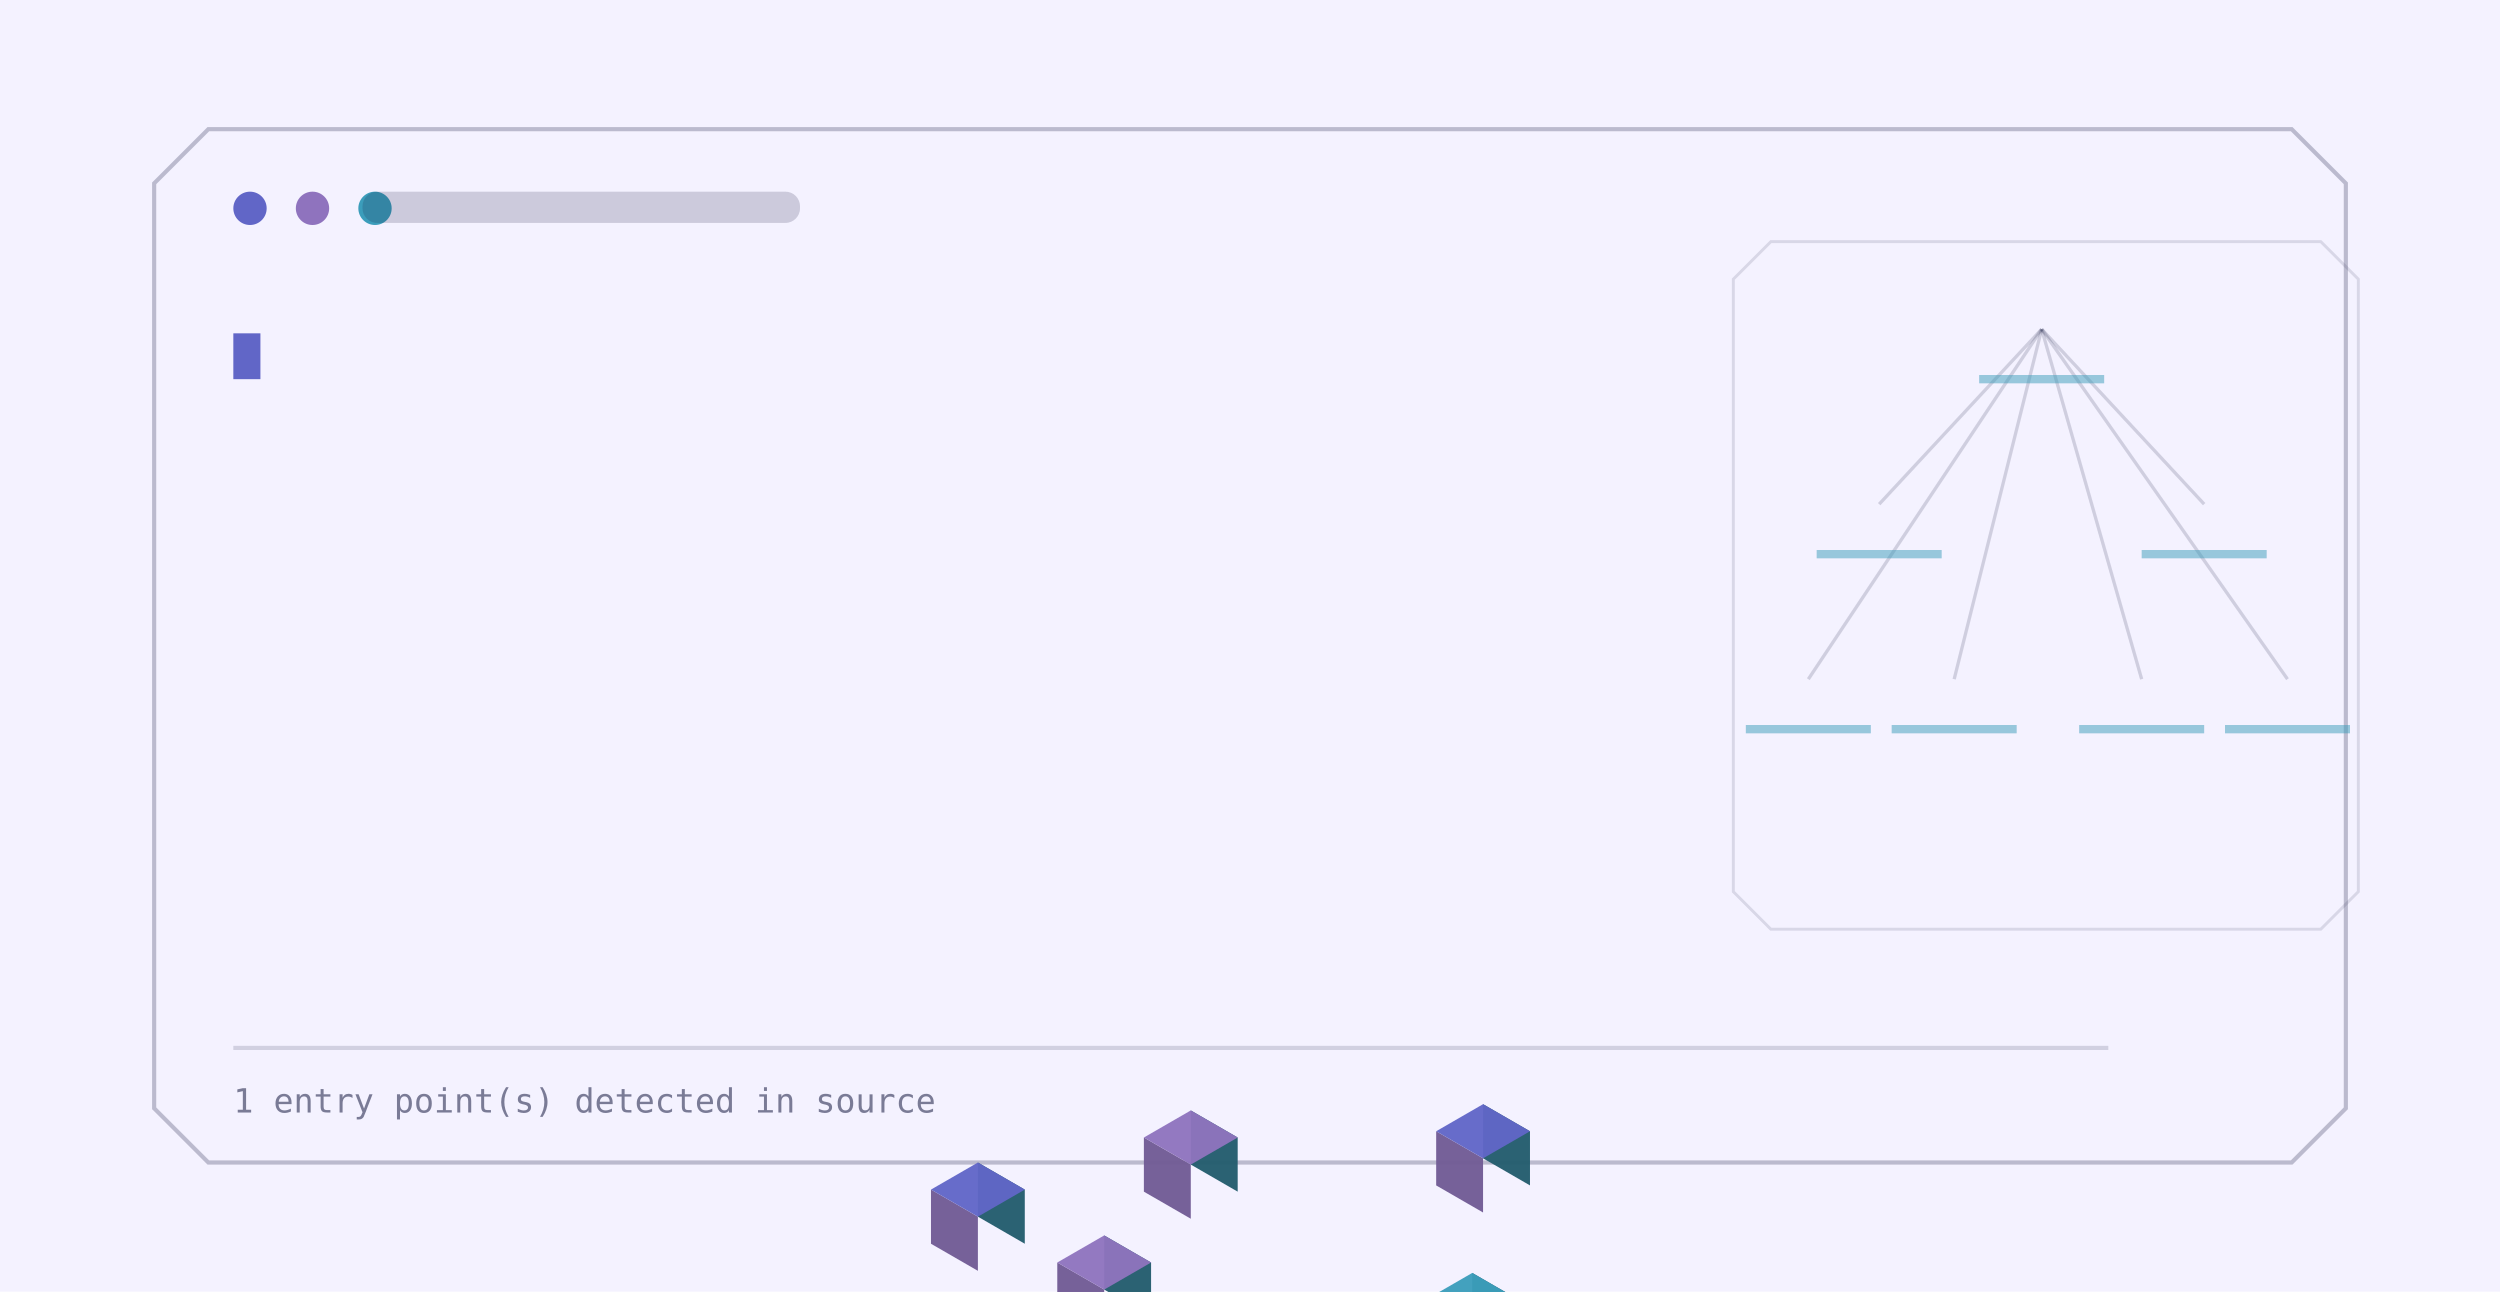
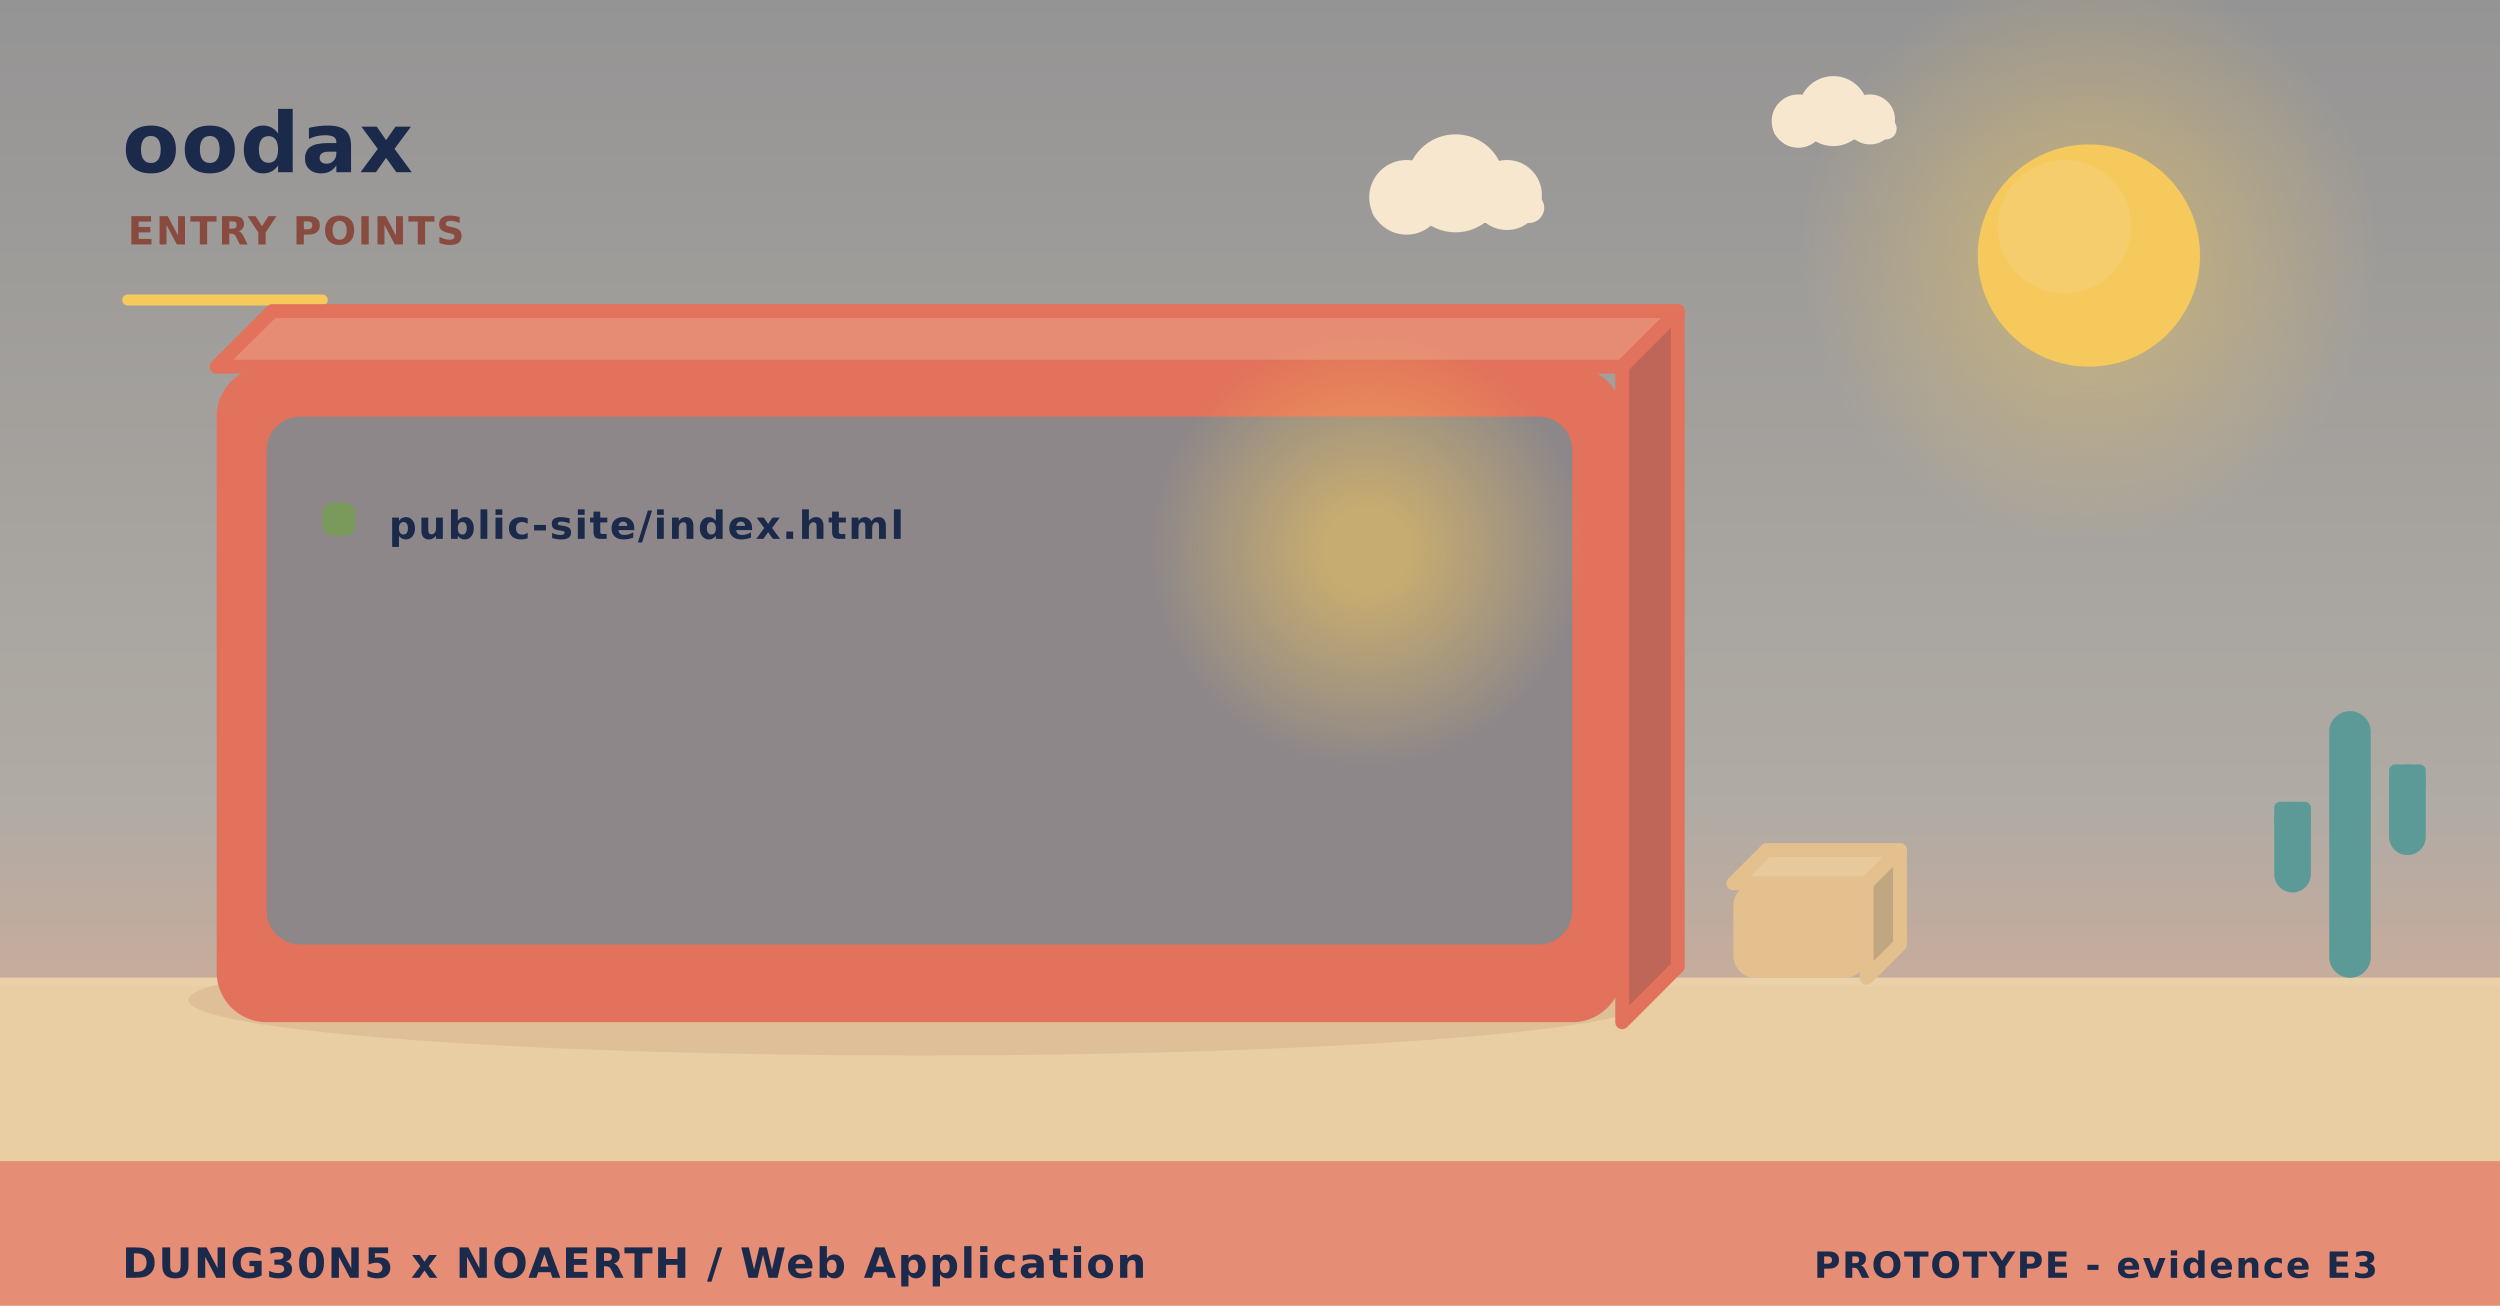
- <svg xmlns="http://www.w3.org/2000/svg" viewBox="0 0 1200 620" width="1200" height="620" role="img" aria-label="oodax command surface">
-   <rect width="1200" height="620" fill="#f4f2ff" />
-   <defs>
-     <linearGradient id="gt" x1="0" y1="0" x2="1" y2="1">
-       <stop offset="0%" stop-color="#6166c7" />
-       <stop offset="100%" stop-color="#8f73be" />
-     </linearGradient>
-   </defs>
-   <path d="M100.00,62.00 H1100.00 L1126.00,88.00 V532.00 L1100.00,558.00 H100.00 L74.00,532.00 V88.00 Z" fill="none" stroke="rgba(23,26,64,0.300)" stroke-width="2.00" opacity="0.85" />
-   <circle cx="120.00" cy="100.00" r="8.00" fill="#6166c7" opacity="1.00" />
-   <circle cx="150.00" cy="100.00" r="8.00" fill="#8f73be" opacity="1.00" />
-   <circle cx="180.00" cy="100.00" r="8.00" fill="#3b9dbb" opacity="1.00" />
-   <rect x="174.00" y="92.00" width="210.00" height="15.00" rx="7.00" fill="rgba(23,26,64,0.180)" opacity="1.00" />
-   <text x="112" y="148" font-family="ui-monospace,SFMono-Regular,Menlo,monospace" font-size="21" fill="rgba(23,26,64,0.800)" opacity="0">public-site/index.html<animate attributeName="opacity" values="0;1;1;0" dur="1.5s" begin="0.0s" repeatCount="indefinite" />
-   </text>
-   <rect x="112" y="160" width="13" height="22" fill="#6166c7">
-     <animate attributeName="opacity" values="1;0;1" dur="1.05s" begin="0s" repeatCount="indefinite" />
-   </rect>
-   <path d="M850.00,116.00 H1114.00 L1132.00,134.00 V428.00 L1114.00,446.00 H850.00 L832.00,428.00 V134.00 Z" fill="none" stroke="rgba(23,26,64,0.180)" stroke-width="1.40" opacity="0.70" />
-   <line x1="980.00" y1="158.00" x2="902.00" y2="242.00" stroke="rgba(23,26,64,0.300)" stroke-width="1.60" opacity="0.55" />
-   <line x1="980.00" y1="158.00" x2="1058.00" y2="242.00" stroke="rgba(23,26,64,0.300)" stroke-width="1.60" opacity="0.55" />
-   <line x1="980.00" y1="158.00" x2="868.00" y2="326.00" stroke="rgba(23,26,64,0.300)" stroke-width="1.60" opacity="0.55" />
-   <line x1="980.00" y1="158.00" x2="938.00" y2="326.00" stroke="rgba(23,26,64,0.300)" stroke-width="1.60" opacity="0.55" />
-   <line x1="980.00" y1="158.00" x2="1028.00" y2="326.00" stroke="rgba(23,26,64,0.300)" stroke-width="1.60" opacity="0.55" />
-   <line x1="980.00" y1="158.00" x2="1098.00" y2="326.00" stroke="rgba(23,26,64,0.300)" stroke-width="1.60" opacity="0.55" />
-   <polygon points="711.87,556.00 734.39,569.00 734.39,543.00 711.87,530.00" fill="#225b6c" opacity="0.95" />
-   <polygon points="689.36,569.00 711.87,582.00 711.87,556.00 689.36,543.00" fill="#705a94" opacity="0.95" />
-   <polygon points="711.87,530.00 734.39,543.00 711.87,556.00 689.36,543.00" fill="#6166c7" opacity="0.95" />
+ <svg xmlns="http://www.w3.org/2000/svg" width="900" height="470" viewBox="0 0 900 470" role="img" aria-label="oodax - how it is operated">
+   <linearGradient id="skyt" x1="0" y1="0" x2="0" y2="1">
+     <stop offset="0" stop-color="#959494" />
+     <stop offset="0.62" stop-color="#b0aba4" />
+     <stop offset="1" stop-color="#f3ad8a" />
+   </linearGradient>
+   <rect width="900" height="470" fill="url(#skyt)" />
+   <radialGradient id="sunt">
+     <stop offset="0.35" stop-color="#f5c95c" stop-opacity="0.34" />
+     <stop offset="1" stop-color="#f5c95c" stop-opacity="0" />
+   </radialGradient>
+   <circle cx="752" cy="92" r="104" fill="url(#sunt)" />
+   <circle cx="752" cy="92" r="40" fill="#f5c95c" />
+   <circle cx="743.2" cy="81.6" r="24" fill="#f5d27e" opacity="0.5" />
  <g>
-     <rect x="950.00" y="180.00" width="60.00" height="4.00" rx="0.00" fill="rgba(59,157,187,0.500)" opacity="1.00" />
-     <animate attributeName="opacity" values="0.25;1.0;0.25" dur="10.7s" begin="0.0s" repeatCount="indefinite" />
+     <circle cx="524" cy="66" r="17.64" fill="#f6e7ce" />
+     <circle cx="506.36" cy="71.04" r="13.44" fill="#f6e7ce" />
+     <circle cx="542.48" cy="70.2" r="12.6" fill="#f6e7ce" />
+     <rect x="493.76" y="69.36" width="62.16" height="10.92" rx="5.46" fill="#f6e7ce" />
+     <animateTransform attributeName="transform" type="translate" values="0 0;24 0;0 0" dur="36s" begin="0s" repeatCount="indefinite" />
  </g>
-   <polygon points="571.58,559.00 594.09,572.00 594.09,546.00 571.58,533.00" fill="#225b6c" opacity="0.95" />
-   <polygon points="549.06,572.00 571.58,585.00 571.58,559.00 549.06,546.00" fill="#705a94" opacity="0.95" />
-   <polygon points="571.58,533.00 594.09,546.00 571.58,559.00 549.06,546.00" fill="#8f73be" opacity="0.95" />
  <g>
-     <rect x="872.00" y="264.00" width="60.00" height="4.00" rx="0.00" fill="rgba(59,157,187,0.500)" opacity="1.00" />
-     <animate attributeName="opacity" values="0.25;1.0;0.25" dur="10.7s" begin="0.4s" repeatCount="indefinite" />
+     <circle cx="660" cy="40" r="12.6" fill="#f6e7ce" />
+     <circle cx="647.4" cy="43.6" r="9.6" fill="#f6e7ce" />
+     <circle cx="673.2" cy="43" r="9" fill="#f6e7ce" />
+     <rect x="638.4" y="42.4" width="44.4" height="7.8" rx="3.9" fill="#f6e7ce" />
+     <animateTransform attributeName="transform" type="translate" values="0 0;-18 0;0 0" dur="46s" begin="3s" repeatCount="indefinite" />
  </g>
-   <polygon points="706.68,637.00 729.19,650.00 729.19,624.00 706.68,611.00" fill="#225b6c" opacity="0.95" />
-   <polygon points="684.16,650.00 706.68,663.00 706.68,637.00 684.16,624.00" fill="#705a94" opacity="0.95" />
-   <polygon points="706.68,611.00 729.19,624.00 706.68,637.00 684.16,624.00" fill="#3b9dbb" opacity="0.95" />
+   <rect x="0" y="352" width="900" height="118" fill="#e9cda3" />
+   <rect x="0" y="352" width="900" height="3" fill="#ebd1a9" />
+   <text x="44" y="62" font-family="Verdana,DejaVu Sans,sans-serif" font-size="30" font-weight="700" letter-spacing="0.6" fill="#1b2a4a" text-anchor="start">oodax</text>
+   <text x="46" y="88" font-family="Verdana,DejaVu Sans,sans-serif" font-size="14" font-weight="700" letter-spacing="0.6" fill="#894b3f" text-anchor="start">ENTRY POINTS</text>
+   <rect x="44" y="106" width="74" height="4" rx="2" fill="#f5c95c" />
+   <ellipse cx="331" cy="360" rx="263.2" ry="20" fill="rgba(138,90,68,0.11)" />
+   <path d="M78,132 L584,132 L604,112 L98,112 Z" fill="#e68c74" stroke="#e2725b" stroke-width="5" stroke-linejoin="round" />
+   <path d="M584,132 L604,112 L604,348 L584,368 Z" fill="#c06658" stroke="#e2725b" stroke-width="5" stroke-linejoin="round" />
+   <rect x="78" y="132" width="506" height="236" rx="18" fill="#e2725b" />
+   <rect x="96" y="150" width="470" height="190" rx="12" fill="#88888c" opacity="0.94" />
+   <radialGradient id="lamp21686">
+     <stop offset="0.2" stop-color="#f5c95c" stop-opacity="0.55" />
+     <stop offset="1" stop-color="#f5c95c" stop-opacity="0" />
+   </radialGradient>
+   <circle cx="492" cy="198" r="78" fill="url(#lamp21686)" />
+   <rect x="116" y="181" width="12" height="12" rx="4" fill="#7a9a5c" />
  <g>
-     <rect x="1028.00" y="264.00" width="60.00" height="4.00" rx="0.00" fill="rgba(59,157,187,0.500)" opacity="1.00" />
-     <animate attributeName="opacity" values="0.25;1.0;0.25" dur="10.7s" begin="0.8s" repeatCount="indefinite" />
+     <text x="140" y="194" font-family="Verdana,DejaVu Sans,sans-serif" font-size="14" font-weight="700" letter-spacing="0.6" fill="#1b2a4a" text-anchor="start">public-site/index.html</text>
+     <animateTransform attributeName="transform" type="translate" values="0 10;0 0" dur="0.7s" begin="0.4s" fill="freeze" />
  </g>
-   <polygon points="469.39,584.00 491.90,597.00 491.90,571.00 469.39,558.00" fill="#225b6c" opacity="0.95" />
-   <polygon points="446.87,597.00 469.39,610.00 469.39,584.00 446.87,571.00" fill="#705a94" opacity="0.95" />
-   <polygon points="469.39,558.00 491.90,571.00 469.39,584.00 446.87,571.00" fill="#6166c7" opacity="0.95" />
-   <g>
-     <rect x="838.00" y="348.00" width="60.00" height="4.00" rx="0.00" fill="rgba(59,157,187,0.500)" opacity="1.00" />
-     <animate attributeName="opacity" values="0.25;1.0;0.25" dur="10.7s" begin="1.2s" repeatCount="indefinite" />
-   </g>
-   <polygon points="530.01,619.00 552.52,632.00 552.52,606.00 530.01,593.00" fill="#225b6c" opacity="0.95" />
-   <polygon points="507.49,632.00 530.01,645.00 530.01,619.00 507.49,606.00" fill="#705a94" opacity="0.95" />
-   <polygon points="530.01,593.00 552.52,606.00 530.01,619.00 507.49,606.00" fill="#8f73be" opacity="0.95" />
-   <g>
-     <rect x="908.00" y="348.00" width="60.00" height="4.00" rx="0.00" fill="rgba(59,157,187,0.500)" opacity="1.00" />
-     <animate attributeName="opacity" values="0.25;1.0;0.25" dur="10.7s" begin="1.6s" repeatCount="indefinite" />
-   </g>
-   <polygon points="607.95,664.00 630.47,677.00 630.47,651.00 607.95,638.00" fill="#225b6c" opacity="0.95" />
-   <polygon points="585.43,677.00 607.95,690.00 607.95,664.00 585.43,651.00" fill="#705a94" opacity="0.95" />
-   <polygon points="607.95,638.00 630.47,651.00 607.95,664.00 585.43,651.00" fill="#3b9dbb" opacity="0.95" />
-   <g>
-     <rect x="998.00" y="348.00" width="60.00" height="4.00" rx="0.00" fill="rgba(59,157,187,0.500)" opacity="1.00" />
-     <animate attributeName="opacity" values="0.25;1.0;0.25" dur="10.7s" begin="2.0s" repeatCount="indefinite" />
-   </g>
-   <polygon points="668.57,699.00 691.09,712.00 691.09,686.00 668.57,673.00" fill="#225b6c" opacity="0.95" />
-   <polygon points="646.05,712.00 668.57,725.00 668.57,699.00 646.05,686.00" fill="#705a94" opacity="0.95" />
-   <polygon points="668.57,673.00 691.09,686.00 668.57,699.00 646.05,686.00" fill="#6166c7" opacity="0.95" />
-   <g>
-     <rect x="1068.00" y="348.00" width="60.00" height="4.00" rx="0.00" fill="rgba(59,157,187,0.500)" opacity="1.00" />
-     <animate attributeName="opacity" values="0.25;1.0;0.25" dur="10.7s" begin="2.4s" repeatCount="indefinite" />
-   </g>
-   <rect x="112.00" y="502.00" width="900.00" height="2.00" rx="0.00" fill="rgba(23,26,64,0.160)" opacity="1.00" />
-   <text x="112" y="534" font-family="ui-monospace,Menlo,monospace" font-size="16" fill="rgba(23,26,64,0.550)">1 entry point(s) detected in source</text>
+   <path d="M624,318 L672,318 L684,306 L636,306 Z" fill="#e7c99b" stroke="#e3c08d" stroke-width="5" stroke-linejoin="round" />
+   <path d="M672,318 L684,306 L684,340 L672,352 Z" fill="#c1a682" stroke="#e3c08d" stroke-width="5" stroke-linejoin="round" />
+   <rect x="624" y="318" width="48" height="34" rx="8" fill="#e3c08d" />
+   <rect x="838.52" y="256" width="14.96" height="96" rx="7.48" fill="#5b9a97" />
+   <rect x="818.72" y="288.64" width="13.2" height="32.64" rx="6.6" fill="#5b9a97" />
+   <rect x="818.72" y="288.64" width="13.2" height="9.6" rx="2.2" fill="#5b9a97" />
+   <rect x="860.08" y="275.2" width="13.2" height="32.64" rx="6.6" fill="#5b9a97" />
+   <rect x="860.08" y="275.2" width="13.2" height="9.6" rx="2.2" fill="#5b9a97" />
+   <rect x="0" y="418" width="900" height="52" rx="0" fill="#e68972" opacity="0.94" />
+   <text x="44" y="460" font-family="Verdana,DejaVu Sans,sans-serif" font-size="15" font-weight="700" letter-spacing="0.6" fill="#1b2a4a" text-anchor="start">DUNG30N5 x NOAERTH  /  Web Application</text>
+   <text x="856" y="460" font-family="Verdana,DejaVu Sans,sans-serif" font-size="13" font-weight="700" letter-spacing="0.6" fill="#1b2a4a" text-anchor="end">PROTOTYPE  -  evidence E3</text>
</svg>
